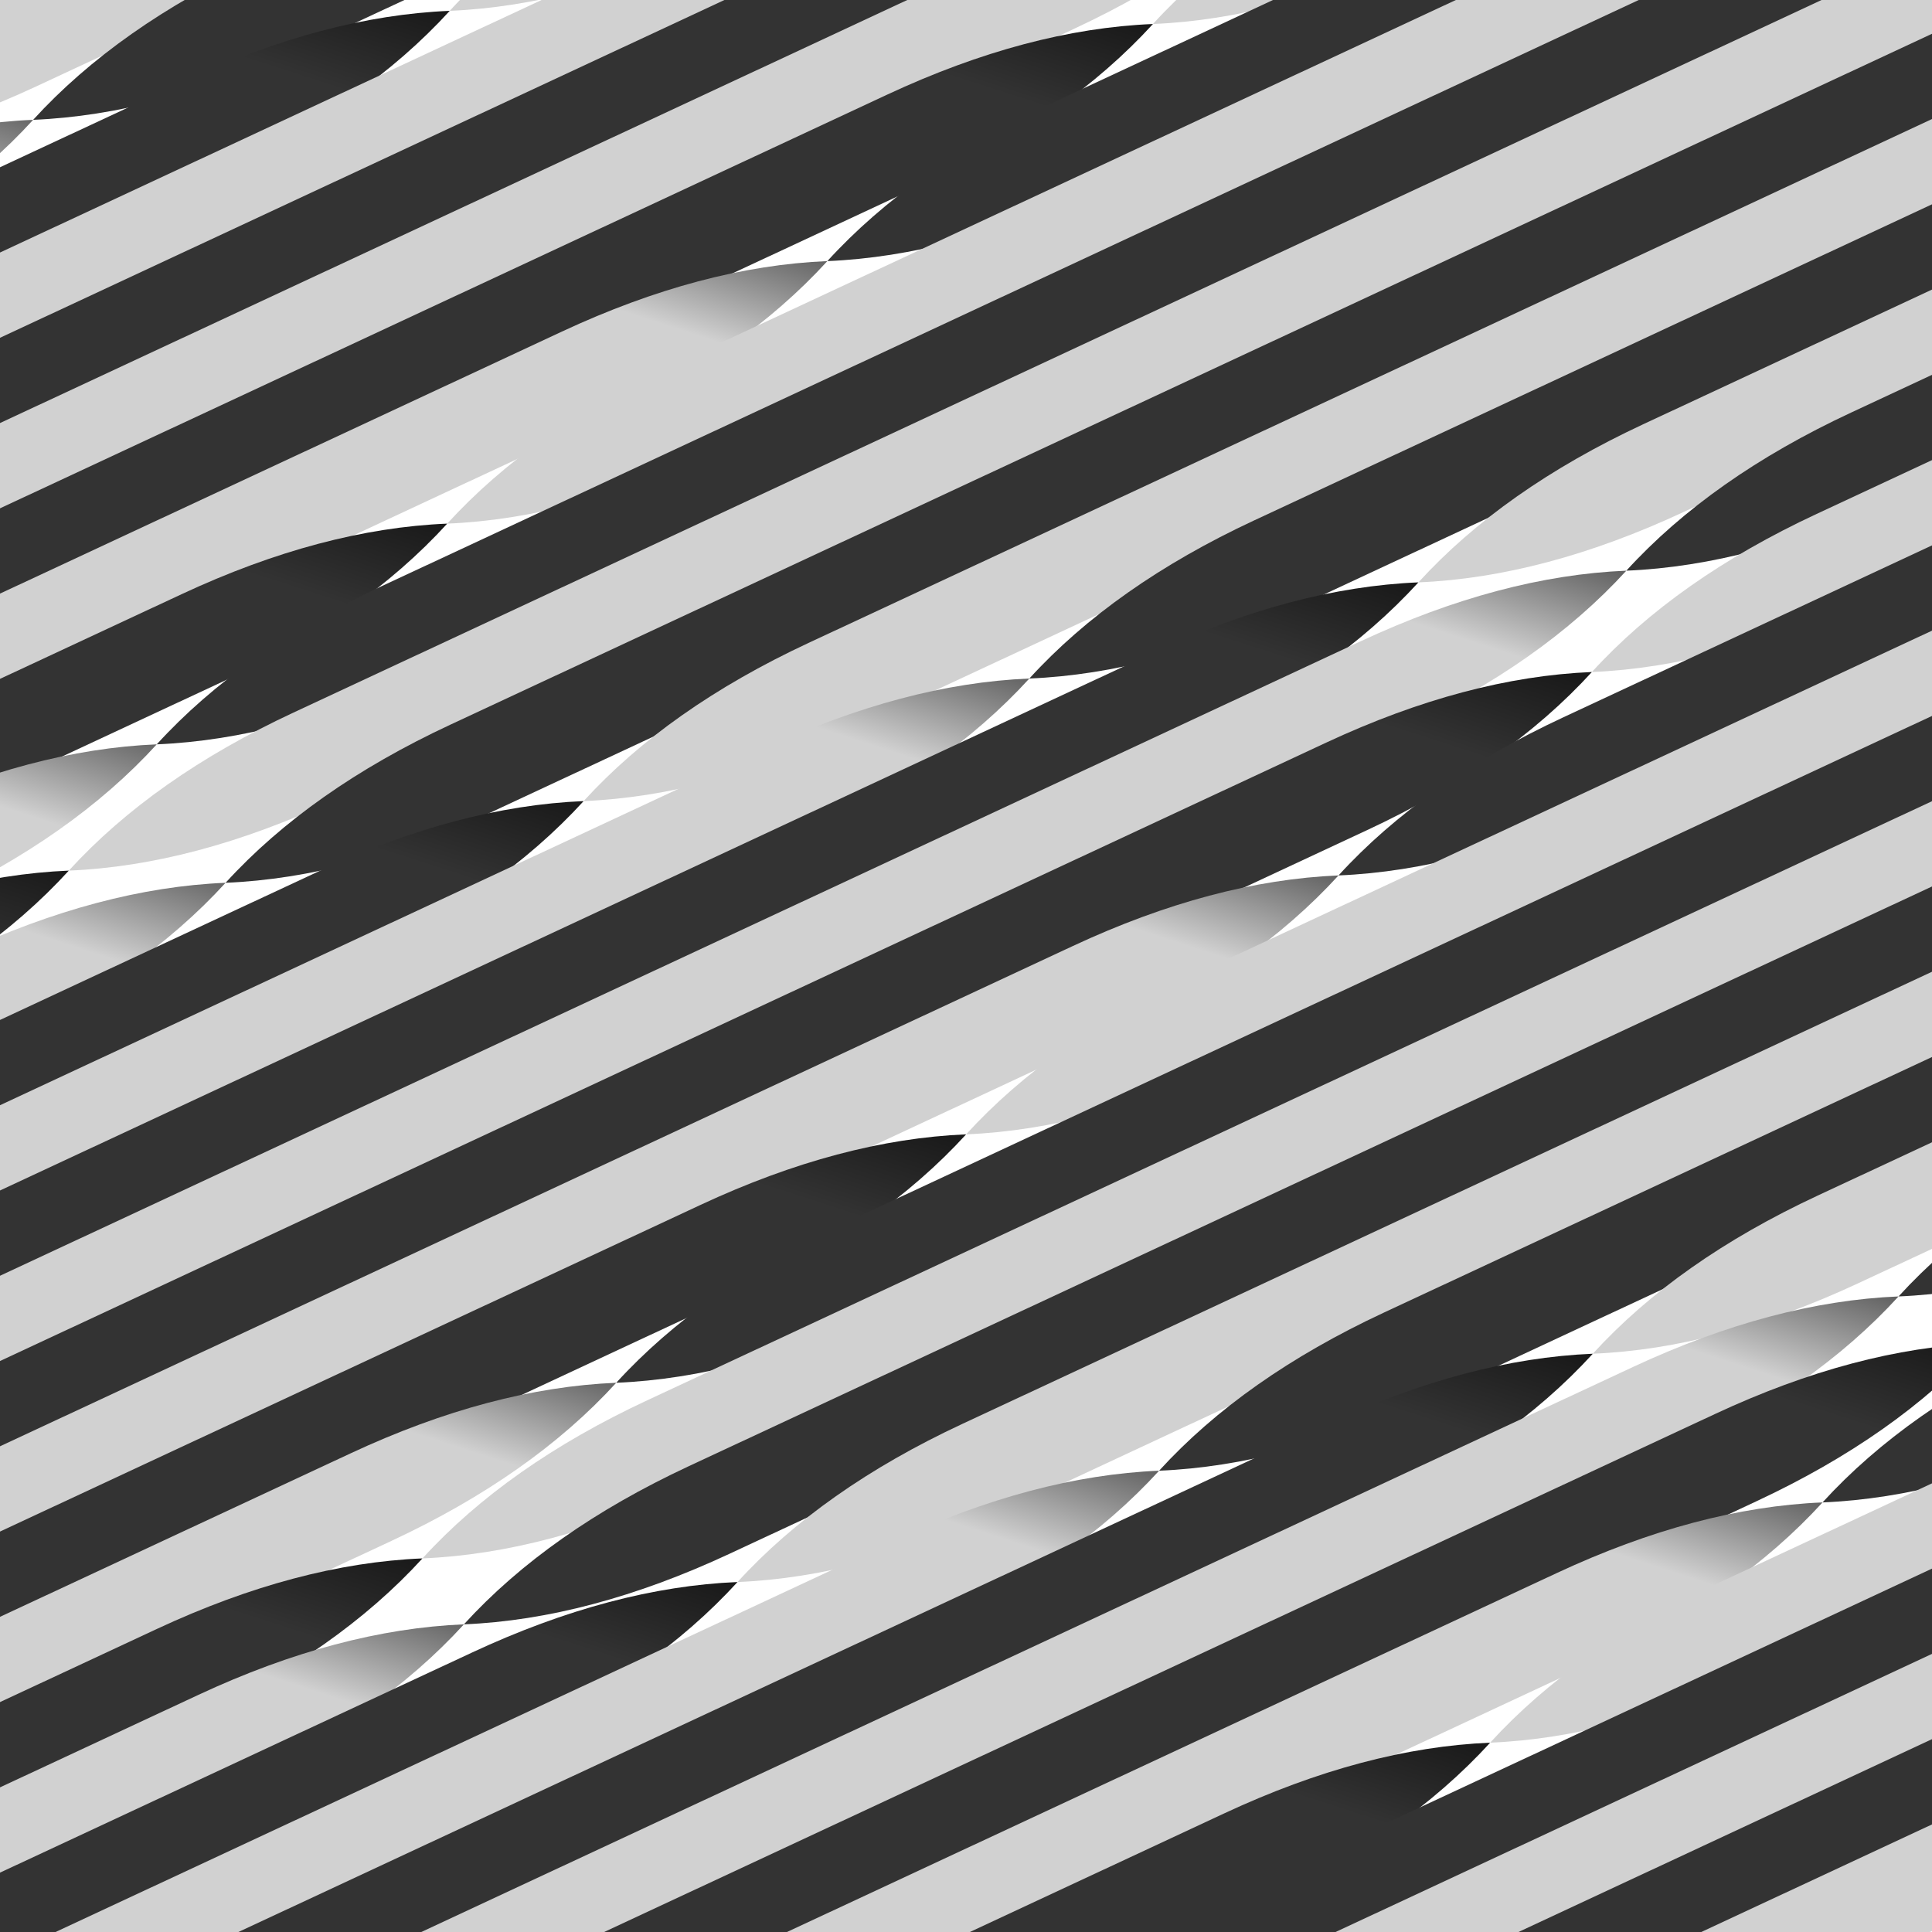
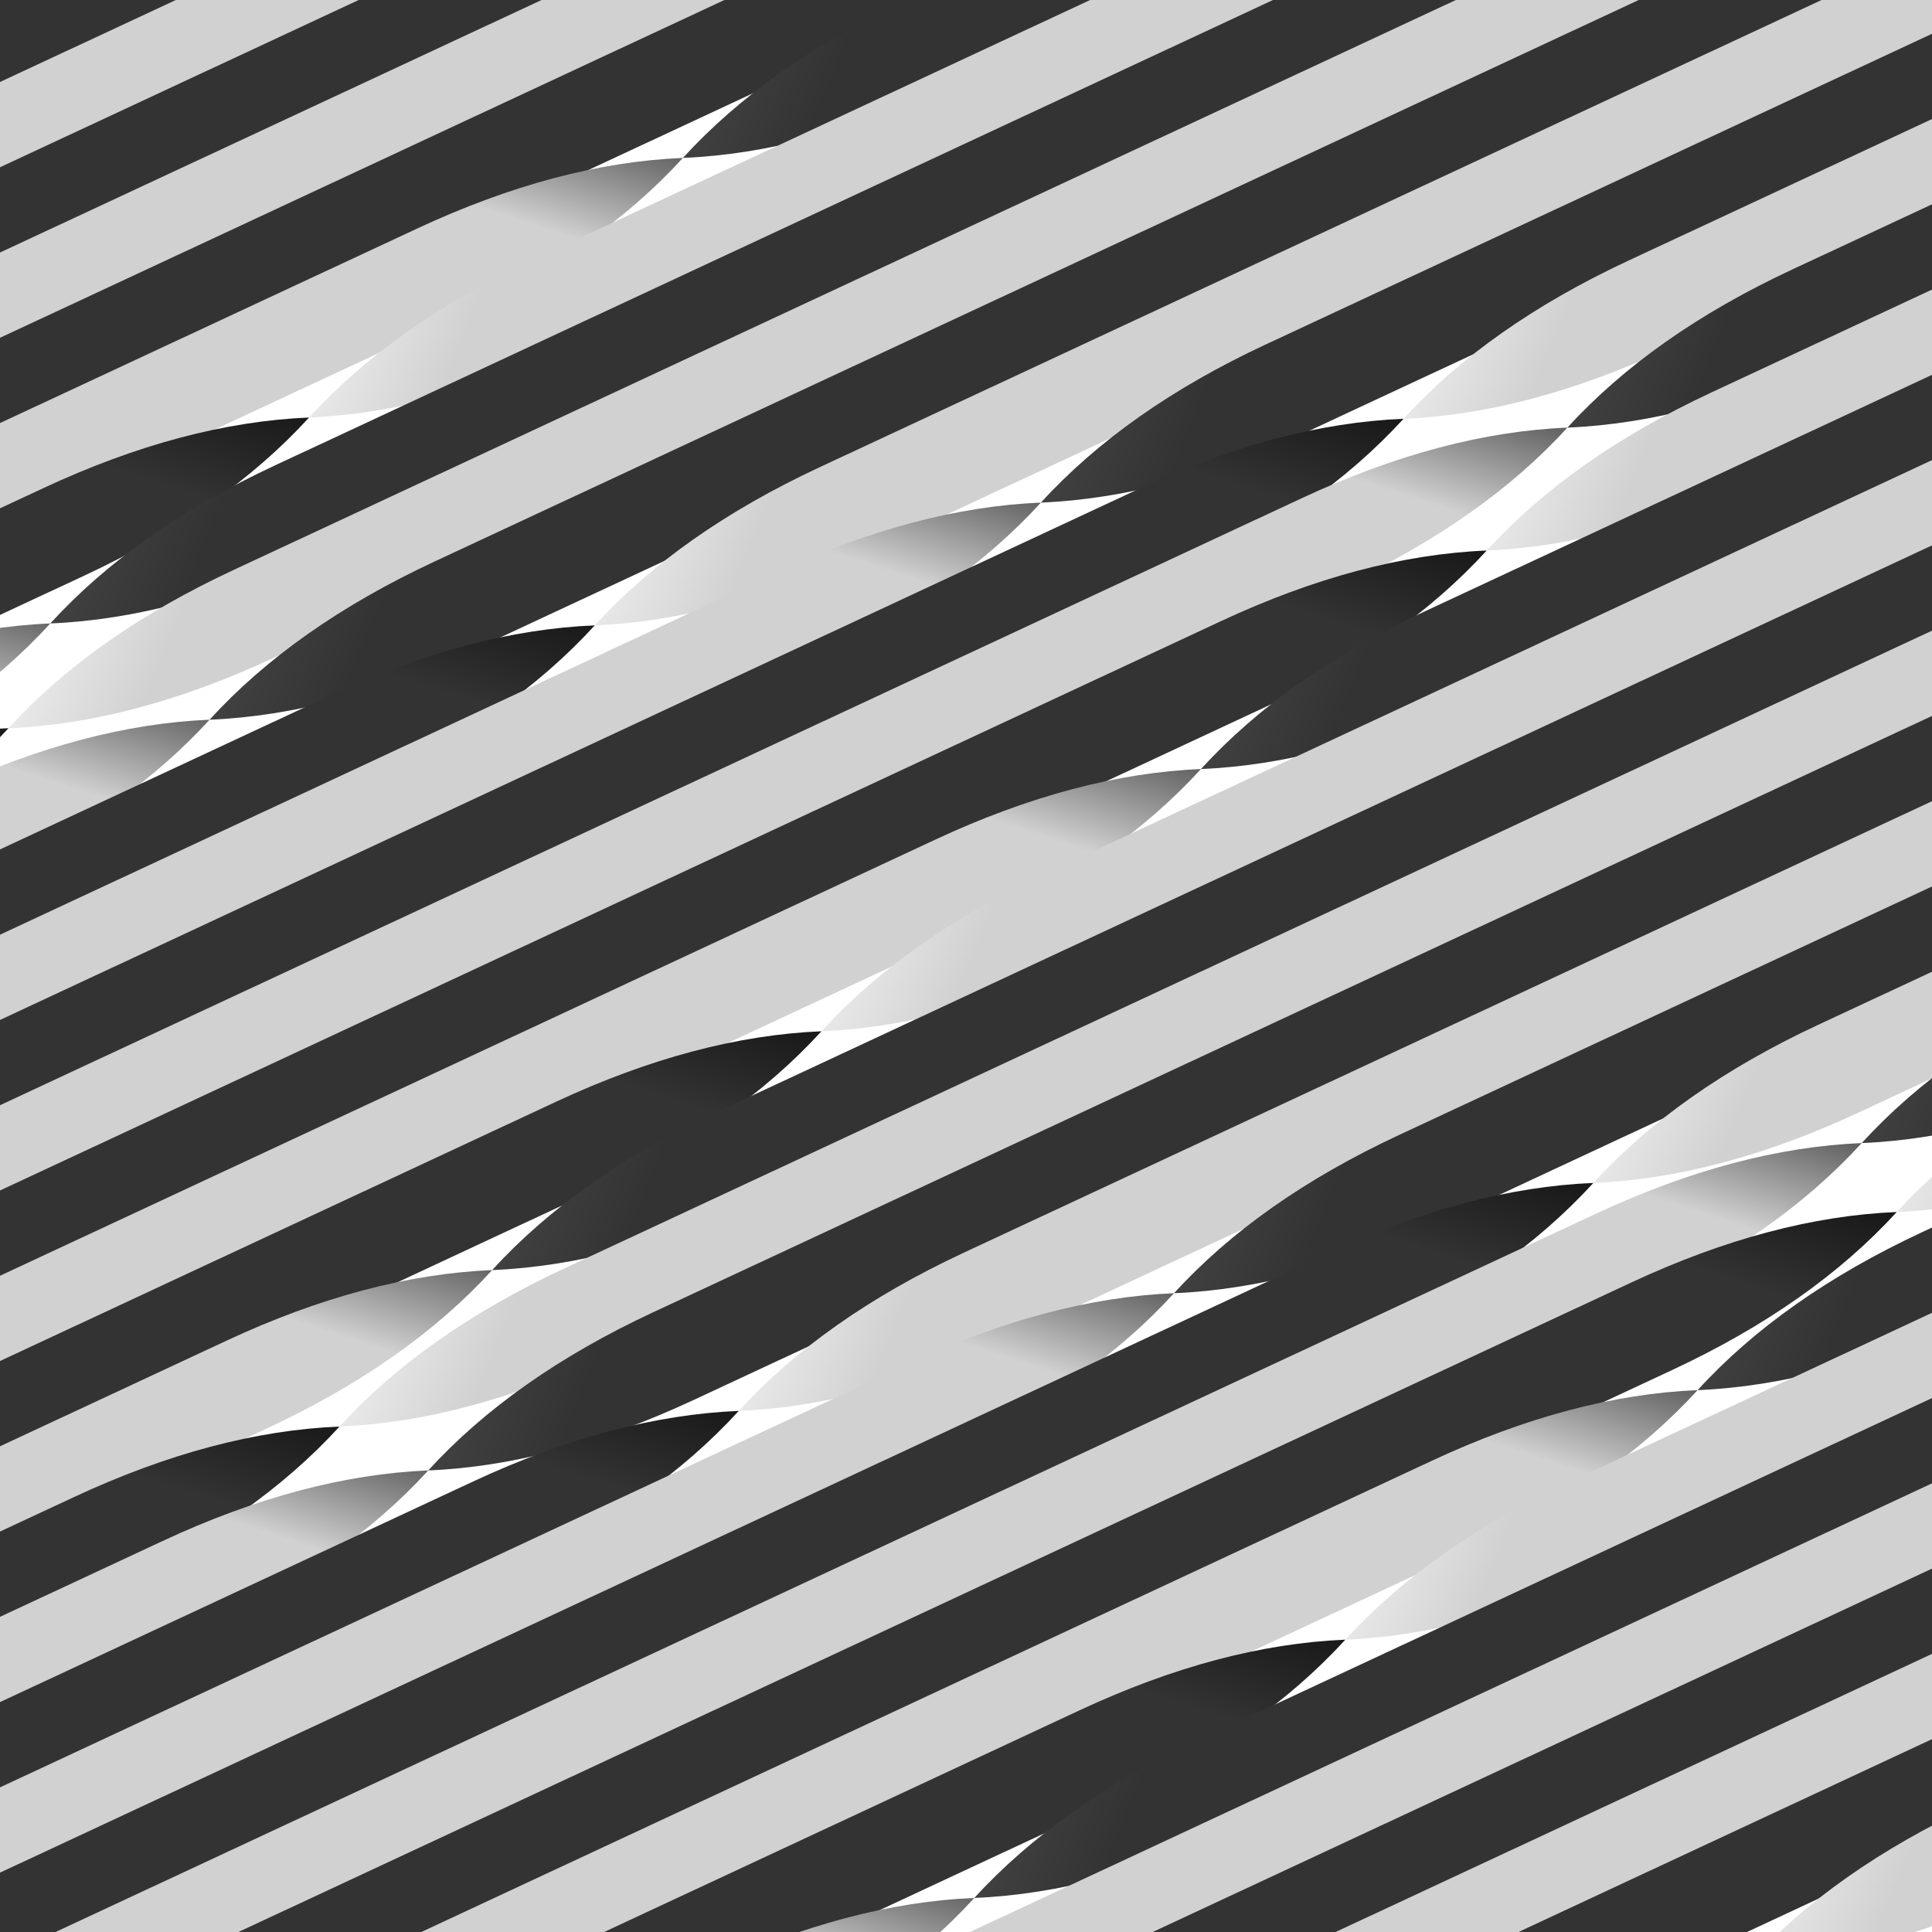
<svg xmlns="http://www.w3.org/2000/svg" xmlns:html="http://www.w3.org/1999/xhtml" width="500" height="500" style="background: rgb(136, 136, 136);" version="1.1">
  <html:defs>
    <html:style type="text/css">
html, body { height: 100%; margin: 0px; background: rgb(34, 34, 34); }
body, #prev, #next { height: 100%; box-sizing: border-box; display: -webkit-flex; flex-direction: column; justify-content: center; }
#prev, #next { position: absolute; top: 0px; color: rgb(209, 209, 209); font-size: 70px; text-decoration: none; padding: 20px; }
#prev { left: 0px; }
#next { right: 0px; }
svg { margin: auto; }
.fa { display: inline-block; font-style: normal; font-variant: normal; font-weight: normal; font-stretch: normal; line-height: 1; font-family: FontAwesome; font-size: inherit; text-rendering: auto; -webkit-font-smoothing: antialiased; }
.fa-twitter::before { content: ''; }
.fa-github::before { content: ''; }
.fa-th::before { content: ''; }
footer { text-align: center; margin-bottom: 25px; }
a { color: rgb(209, 209, 209); text-decoration: none; padding: 10px; }</html:style>
  </html:defs>
  <g transform="rotate(-25,250,250)">
    <linearGradient id="gradient0" x1="0%" x2="100%" y1="5%" y2="0%">
      <stop offset="0.9" stop-color="#d1d1d1" />
      <stop offset="1" stop-color="#444" />
    </linearGradient>
    <linearGradient id="gradient1" x1="0%" x2="100%" y1="5%" y2="0%">
      <stop offset="0.9" stop-color="#333" />
      <stop offset="1" stop-color="#111" />
    </linearGradient>
-     <g transform="translate(-191.7849,-83)">
-       <path fill="#d1d1d1" transform="translate(500)scale(-1 1)" d="M-300,0 L180,0 Q220,0 250,12.5 L250,12.5 Q220,25 180,25 L-300,25 Z" />
+     <linearGradient id="gradient2" x1="0%" x2="100%" y1="5%" y2="0%">
+       <stop offset="0.9" stop-color="#333" />
+       <stop offset="1" stop-color="#444" />
+     </linearGradient>
+     <linearGradient id="gradient3" x1="0%" x2="100%" y1="5%" y2="0%">
+       <stop offset="0.9" stop-color="#d1d1d1" />
+       <stop offset="1" stop-color="#eee" />
+     </linearGradient>
+     <g transform="translate(6.287779,-83)">
+       <path fill="url(#gradient3)" transform="translate(500)scale(-1 1)" d="M-300,0 L180,0 Q220,0 250,12.5 L250,12.5 Q220,25 180,25 L-300,25 Z" />
      <path fill="url(#gradient1)" transform="" d="M-300,0 L180,0 Q220,0 250,12.5 L250,12.5 Q220,25 180,25 L-300,25 Z" />
    </g>
-     <g transform="translate(-126.2533,-63)">
-       <path fill="#333" transform="translate(500)scale(-1 1)" d="M-300,0 L180,0 Q220,0 250,12.5 L250,12.5 Q220,25 180,25 L-300,25 Z" />
+     <g transform="translate(118.0622,-63)">
+       <path fill="url(#gradient2)" transform="translate(500)scale(-1 1)" d="M-300,0 L180,0 Q220,0 250,12.5 L250,12.5 Q220,25 180,25 L-300,25 Z" />
      <path fill="url(#gradient0)" transform="" d="M-300,0 L180,0 Q220,0 250,12.5 L250,12.5 Q220,25 180,25 L-300,25 Z" />
    </g>
-     <g transform="translate(-16.61788,-43)">
-       <path fill="#d1d1d1" transform="translate(500)scale(-1 1)" d="M-300,0 L180,0 Q220,0 250,12.5 L250,12.5 Q220,25 180,25 L-300,25 Z" />
+     <g transform="translate(188.5941,-43)">
+       <path fill="url(#gradient3)" transform="translate(500)scale(-1 1)" d="M-300,0 L180,0 Q220,0 250,12.5 L250,12.5 Q220,25 180,25 L-300,25 Z" />
      <path fill="url(#gradient1)" transform="" d="M-300,0 L180,0 Q220,0 250,12.5 L250,12.5 Q220,25 180,25 L-300,25 Z" />
    </g>
-     <g transform="translate(98.82267,-23)">
-       <path fill="#333" transform="translate(500)scale(-1 1)" d="M-300,0 L180,0 Q220,0 250,12.5 L250,12.5 Q220,25 180,25 L-300,25 Z" />
+     <g transform="translate(193.2447,-23)">
+       <path fill="url(#gradient2)" transform="translate(500)scale(-1 1)" d="M-300,0 L180,0 Q220,0 250,12.5 L250,12.5 Q220,25 180,25 L-300,25 Z" />
      <path fill="url(#gradient0)" transform="" d="M-300,0 L180,0 Q220,0 250,12.5 L250,12.5 Q220,25 180,25 L-300,25 Z" />
    </g>
-     <g transform="translate(179.7416,-3)">
-       <path fill="#d1d1d1" transform="translate(500)scale(-1 1)" d="M-300,0 L180,0 Q220,0 250,12.5 L250,12.5 Q220,25 180,25 L-300,25 Z" />
+     <g transform="translate(130.3893,-3)">
+       <path fill="url(#gradient3)" transform="translate(500)scale(-1 1)" d="M-300,0 L180,0 Q220,0 250,12.5 L250,12.5 Q220,25 180,25 L-300,25 Z" />
      <path fill="url(#gradient1)" transform="" d="M-300,0 L180,0 Q220,0 250,12.5 L250,12.5 Q220,25 180,25 L-300,25 Z" />
    </g>
-     <g transform="translate(197.8716,17)">
-       <path fill="#333" transform="translate(500)scale(-1 1)" d="M-300,0 L180,0 Q220,0 250,12.5 L250,12.5 Q220,25 180,25 L-300,25 Z" />
+     <g transform="translate(21.9852,17)">
+       <path fill="url(#gradient2)" transform="translate(500)scale(-1 1)" d="M-300,0 L180,0 Q220,0 250,12.5 L250,12.5 Q220,25 180,25 L-300,25 Z" />
      <path fill="url(#gradient0)" transform="" d="M-300,0 L180,0 Q220,0 250,12.5 L250,12.5 Q220,25 180,25 L-300,25 Z" />
    </g>
-     <g transform="translate(146.8794,37)">
-       <path fill="#d1d1d1" transform="translate(500)scale(-1 1)" d="M-300,0 L180,0 Q220,0 250,12.5 L250,12.5 Q220,25 180,25 L-300,25 Z" />
+     <g transform="translate(-94.09896,37)">
+       <path fill="url(#gradient3)" transform="translate(500)scale(-1 1)" d="M-300,0 L180,0 Q220,0 250,12.5 L250,12.5 Q220,25 180,25 L-300,25 Z" />
      <path fill="url(#gradient1)" transform="" d="M-300,0 L180,0 Q220,0 250,12.5 L250,12.5 Q220,25 180,25 L-300,25 Z" />
    </g>
-     <g transform="translate(44.57798,57)">
-       <path fill="#333" transform="translate(500)scale(-1 1)" d="M-300,0 L180,0 Q220,0 250,12.5 L250,12.5 Q220,25 180,25 L-300,25 Z" />
+     <g transform="translate(-177.3116,57)">
+       <path fill="url(#gradient2)" transform="translate(500)scale(-1 1)" d="M-300,0 L180,0 Q220,0 250,12.5 L250,12.5 Q220,25 180,25 L-300,25 Z" />
      <path fill="url(#gradient0)" transform="" d="M-300,0 L180,0 Q220,0 250,12.5 L250,12.5 Q220,25 180,25 L-300,25 Z" />
    </g>
-     <g transform="translate(-73.29583,77)">
-       <path fill="#d1d1d1" transform="translate(500)scale(-1 1)" d="M-300,0 L180,0 Q220,0 250,12.5 L250,12.5 Q220,25 180,25 L-300,25 Z" />
+     <g transform="translate(-198.5843,77)">
+       <path fill="url(#gradient3)" transform="translate(500)scale(-1 1)" d="M-300,0 L180,0 Q220,0 250,12.5 L250,12.5 Q220,25 180,25 L-300,25 Z" />
      <path fill="url(#gradient1)" transform="" d="M-300,0 L180,0 Q220,0 250,12.5 L250,12.5 Q220,25 180,25 L-300,25 Z" />
    </g>
-     <g transform="translate(-165.5653,97)">
-       <path fill="#333" transform="translate(500)scale(-1 1)" d="M-300,0 L180,0 Q220,0 250,12.5 L250,12.5 Q220,25 180,25 L-300,25 Z" />
+     <g transform="translate(-150.4857,97)">
+       <path fill="url(#gradient2)" transform="translate(500)scale(-1 1)" d="M-300,0 L180,0 Q220,0 250,12.5 L250,12.5 Q220,25 180,25 L-300,25 Z" />
      <path fill="url(#gradient0)" transform="" d="M-300,0 L180,0 Q220,0 250,12.5 L250,12.5 Q220,25 180,25 L-300,25 Z" />
    </g>
-     <g transform="translate(-199.998,117)">
-       <path fill="#d1d1d1" transform="translate(500)scale(-1 1)" d="M-300,0 L180,0 Q220,0 250,12.5 L250,12.5 Q220,25 180,25 L-300,25 Z" />
+     <g transform="translate(-49.81814,117)">
+       <path fill="url(#gradient3)" transform="translate(500)scale(-1 1)" d="M-300,0 L180,0 Q220,0 250,12.5 L250,12.5 Q220,25 180,25 L-300,25 Z" />
      <path fill="url(#gradient1)" transform="" d="M-300,0 L180,0 Q220,0 250,12.5 L250,12.5 Q220,25 180,25 L-300,25 Z" />
    </g>
-     <g transform="translate(-164.5657,137)">
-       <path fill="#333" transform="translate(500)scale(-1 1)" d="M-300,0 L180,0 Q220,0 250,12.5 L250,12.5 Q220,25 180,25 L-300,25 Z" />
+     <g transform="translate(68.25233,137)">
+       <path fill="url(#gradient2)" transform="translate(500)scale(-1 1)" d="M-300,0 L180,0 Q220,0 250,12.5 L250,12.5 Q220,25 180,25 L-300,25 Z" />
      <path fill="url(#gradient0)" transform="" d="M-300,0 L180,0 Q220,0 250,12.5 L250,12.5 Q220,25 180,25 L-300,25 Z" />
    </g>
-     <g transform="translate(-71.64586,157)">
-       <path fill="#d1d1d1" transform="translate(500)scale(-1 1)" d="M-300,0 L180,0 Q220,0 250,12.5 L250,12.5 Q220,25 180,25 L-300,25 Z" />
+     <g transform="translate(162.4803,157)">
+       <path fill="url(#gradient3)" transform="translate(500)scale(-1 1)" d="M-300,0 L180,0 Q220,0 250,12.5 L250,12.5 Q220,25 180,25 L-300,25 Z" />
      <path fill="url(#gradient1)" transform="" d="M-300,0 L180,0 Q220,0 250,12.5 L250,12.5 Q220,25 180,25 L-300,25 Z" />
    </g>
-     <g transform="translate(46.30197,177)">
-       <path fill="#333" transform="translate(500)scale(-1 1)" d="M-300,0 L180,0 Q220,0 250,12.5 L250,12.5 Q220,25 180,25 L-300,25 Z" />
+     <g transform="translate(199.9492,177)">
+       <path fill="url(#gradient2)" transform="translate(500)scale(-1 1)" d="M-300,0 L180,0 Q220,0 250,12.5 L250,12.5 Q220,25 180,25 L-300,25 Z" />
      <path fill="url(#gradient0)" transform="" d="M-300,0 L180,0 Q220,0 250,12.5 L250,12.5 Q220,25 180,25 L-300,25 Z" />
    </g>
-     <g transform="translate(148.0752,197)">
-       <path fill="#d1d1d1" transform="translate(500)scale(-1 1)" d="M-300,0 L180,0 Q220,0 250,12.5 L250,12.5 Q220,25 180,25 L-300,25 Z" />
+     <g transform="translate(167.5701,197)">
+       <path fill="url(#gradient3)" transform="translate(500)scale(-1 1)" d="M-300,0 L180,0 Q220,0 250,12.5 L250,12.5 Q220,25 180,25 L-300,25 Z" />
      <path fill="url(#gradient1)" transform="" d="M-300,0 L180,0 Q220,0 250,12.5 L250,12.5 Q220,25 180,25 L-300,25 Z" />
    </g>
-     <g transform="translate(198.1215,217)">
-       <path fill="#333" transform="translate(500)scale(-1 1)" d="M-300,0 L180,0 Q220,0 250,12.5 L250,12.5 Q220,25 180,25 L-300,25 Z" />
+     <g transform="translate(76.65397,217)">
+       <path fill="url(#gradient2)" transform="translate(500)scale(-1 1)" d="M-300,0 L180,0 Q220,0 250,12.5 L250,12.5 Q220,25 180,25 L-300,25 Z" />
      <path fill="url(#gradient0)" transform="" d="M-300,0 L180,0 Q220,0 250,12.5 L250,12.5 Q220,25 180,25 L-300,25 Z" />
    </g>
-     <g transform="translate(178.9582,237)">
-       <path fill="#d1d1d1" transform="translate(500)scale(-1 1)" d="M-300,0 L180,0 Q220,0 250,12.5 L250,12.5 Q220,25 180,25 L-300,25 Z" />
+     <g transform="translate(-41.03962,237)">
+       <path fill="url(#gradient3)" transform="translate(500)scale(-1 1)" d="M-300,0 L180,0 Q220,0 250,12.5 L250,12.5 Q220,25 180,25 L-300,25 Z" />
      <path fill="url(#gradient1)" transform="" d="M-300,0 L180,0 Q220,0 250,12.5 L250,12.5 Q220,25 180,25 L-300,25 Z" />
    </g>
-     <g transform="translate(97.27974,257)">
-       <path fill="#333" transform="translate(500)scale(-1 1)" d="M-300,0 L180,0 Q220,0 250,12.5 L250,12.5 Q220,25 180,25 L-300,25 Z" />
+     <g transform="translate(-144.3969,257)">
+       <path fill="url(#gradient2)" transform="translate(500)scale(-1 1)" d="M-300,0 L180,0 Q220,0 250,12.5 L250,12.5 Q220,25 180,25 L-300,25 Z" />
      <path fill="url(#gradient0)" transform="" d="M-300,0 L180,0 Q220,0 250,12.5 L250,12.5 Q220,25 180,25 L-300,25 Z" />
    </g>
-     <g transform="translate(-18.38137,277)">
-       <path fill="#d1d1d1" transform="translate(500)scale(-1 1)" d="M-300,0 L180,0 Q220,0 250,12.5 L250,12.5 Q220,25 180,25 L-300,25 Z" />
+     <g transform="translate(-197.3122,277)">
+       <path fill="url(#gradient3)" transform="translate(500)scale(-1 1)" d="M-300,0 L180,0 Q220,0 250,12.5 L250,12.5 Q220,25 180,25 L-300,25 Z" />
      <path fill="url(#gradient1)" transform="" d="M-300,0 L180,0 Q220,0 250,12.5 L250,12.5 Q220,25 180,25 L-300,25 Z" />
    </g>
-     <g transform="translate(-127.6213,297)">
-       <path fill="#333" transform="translate(500)scale(-1 1)" d="M-300,0 L180,0 Q220,0 250,12.5 L250,12.5 Q220,25 180,25 L-300,25 Z" />
+     <g transform="translate(-181.3006,297)">
+       <path fill="url(#gradient2)" transform="translate(500)scale(-1 1)" d="M-300,0 L180,0 Q220,0 250,12.5 L250,12.5 Q220,25 180,25 L-300,25 Z" />
      <path fill="url(#gradient0)" transform="" d="M-300,0 L180,0 Q220,0 250,12.5 L250,12.5 Q220,25 180,25 L-300,25 Z" />
    </g>
-     <g transform="translate(-192.2795,317)">
-       <path fill="#d1d1d1" transform="translate(500)scale(-1 1)" d="M-300,0 L180,0 Q220,0 250,12.5 L250,12.5 Q220,25 180,25 L-300,25 Z" />
+     <g transform="translate(-101.9556,317)">
+       <path fill="url(#gradient3)" transform="translate(500)scale(-1 1)" d="M-300,0 L180,0 Q220,0 250,12.5 L250,12.5 Q220,25 180,25 L-300,25 Z" />
      <path fill="url(#gradient1)" transform="" d="M-300,0 L180,0 Q220,0 250,12.5 L250,12.5 Q220,25 180,25 L-300,25 Z" />
    </g>
-     <g transform="translate(-189.7689,337)">
-       <path fill="#333" transform="translate(500)scale(-1 1)" d="M-300,0 L180,0 Q220,0 250,12.5 L250,12.5 Q220,25 180,25 L-300,25 Z" />
+     <g transform="translate(13.00551,337)">
+       <path fill="url(#gradient2)" transform="translate(500)scale(-1 1)" d="M-300,0 L180,0 Q220,0 250,12.5 L250,12.5 Q220,25 180,25 L-300,25 Z" />
      <path fill="url(#gradient0)" transform="" d="M-300,0 L180,0 Q220,0 250,12.5 L250,12.5 Q220,25 180,25 L-300,25 Z" />
    </g>
-     <g transform="translate(-120.9666,357)">
-       <path fill="#d1d1d1" transform="translate(500)scale(-1 1)" d="M-300,0 L180,0 Q220,0 250,12.5 L250,12.5 Q220,25 180,25 L-300,25 Z" />
+     <g transform="translate(123.4234,357)">
+       <path fill="url(#gradient3)" transform="translate(500)scale(-1 1)" d="M-300,0 L180,0 Q220,0 250,12.5 L250,12.5 Q220,25 180,25 L-300,25 Z" />
      <path fill="url(#gradient1)" transform="" d="M-300,0 L180,0 Q220,0 250,12.5 L250,12.5 Q220,25 180,25 L-300,25 Z" />
    </g>
-     <g transform="translate(-9.907128,377)">
-       <path fill="#333" transform="translate(500)scale(-1 1)" d="M-300,0 L180,0 Q220,0 250,12.5 L250,12.5 Q220,25 180,25 L-300,25 Z" />
+     <g transform="translate(190.7259,377)">
+       <path fill="url(#gradient2)" transform="translate(500)scale(-1 1)" d="M-300,0 L180,0 Q220,0 250,12.5 L250,12.5 Q220,25 180,25 L-300,25 Z" />
      <path fill="url(#gradient0)" transform="" d="M-300,0 L180,0 Q220,0 250,12.5 L250,12.5 Q220,25 180,25 L-300,25 Z" />
    </g>
-     <g transform="translate(104.6132,397)">
-       <path fill="#d1d1d1" transform="translate(500)scale(-1 1)" d="M-300,0 L180,0 Q220,0 250,12.5 L250,12.5 Q220,25 180,25 L-300,25 Z" />
+     <g transform="translate(191.4024,397)">
+       <path fill="url(#gradient3)" transform="translate(500)scale(-1 1)" d="M-300,0 L180,0 Q220,0 250,12.5 L250,12.5 Q220,25 180,25 L-300,25 Z" />
      <path fill="url(#gradient1)" transform="" d="M-300,0 L180,0 Q220,0 250,12.5 L250,12.5 Q220,25 180,25 L-300,25 Z" />
    </g>
-     <g transform="translate(182.5891,417)">
-       <path fill="#333" transform="translate(500)scale(-1 1)" d="M-300,0 L180,0 Q220,0 250,12.5 L250,12.5 Q220,25 180,25 L-300,25 Z" />
+     <g transform="translate(125.2165,417)">
+       <path fill="url(#gradient2)" transform="translate(500)scale(-1 1)" d="M-300,0 L180,0 Q220,0 250,12.5 L250,12.5 Q220,25 180,25 L-300,25 Z" />
      <path fill="url(#gradient0)" transform="" d="M-300,0 L180,0 Q220,0 250,12.5 L250,12.5 Q220,25 180,25 L-300,25 Z" />
    </g>
-     <g transform="translate(196.7813,437)">
-       <path fill="#d1d1d1" transform="translate(500)scale(-1 1)" d="M-300,0 L180,0 Q220,0 250,12.5 L250,12.5 Q220,25 180,25 L-300,25 Z" />
+     <g transform="translate(15.28891,437)">
+       <path fill="url(#gradient3)" transform="translate(500)scale(-1 1)" d="M-300,0 L180,0 Q220,0 250,12.5 L250,12.5 Q220,25 180,25 L-300,25 Z" />
      <path fill="url(#gradient1)" transform="" d="M-300,0 L180,0 Q220,0 250,12.5 L250,12.5 Q220,25 180,25 L-300,25 Z" />
    </g>
-     <g transform="translate(142.2322,457)">
-       <path fill="#333" transform="translate(500)scale(-1 1)" d="M-300,0 L180,0 Q220,0 250,12.5 L250,12.5 Q220,25 180,25 L-300,25 Z" />
+     <g transform="translate(-99.97957,457)">
+       <path fill="url(#gradient2)" transform="translate(500)scale(-1 1)" d="M-300,0 L180,0 Q220,0 250,12.5 L250,12.5 Q220,25 180,25 L-300,25 Z" />
      <path fill="url(#gradient0)" transform="" d="M-300,0 L180,0 Q220,0 250,12.5 L250,12.5 Q220,25 180,25 L-300,25 Z" />
    </g>
-     <g transform="translate(37.99734,477)">
-       <path fill="#d1d1d1" transform="translate(500)scale(-1 1)" d="M-300,0 L180,0 Q220,0 250,12.5 L250,12.5 Q220,25 180,25 L-300,25 Z" />
+     <g transform="translate(-180.3223,477)">
+       <path fill="url(#gradient3)" transform="translate(500)scale(-1 1)" d="M-300,0 L180,0 Q220,0 250,12.5 L250,12.5 Q220,25 180,25 L-300,25 Z" />
      <path fill="url(#gradient1)" transform="" d="M-300,0 L180,0 Q220,0 250,12.5 L250,12.5 Q220,25 180,25 L-300,25 Z" />
    </g>
-     <g transform="translate(-79.51114,497)">
-       <path fill="#333" transform="translate(500)scale(-1 1)" d="M-300,0 L180,0 Q220,0 250,12.5 L250,12.5 Q220,25 180,25 L-300,25 Z" />
+     <g transform="translate(-197.6733,497)">
+       <path fill="url(#gradient2)" transform="translate(500)scale(-1 1)" d="M-300,0 L180,0 Q220,0 250,12.5 L250,12.5 Q220,25 180,25 L-300,25 Z" />
      <path fill="url(#gradient0)" transform="" d="M-300,0 L180,0 Q220,0 250,12.5 L250,12.5 Q220,25 180,25 L-300,25 Z" />
    </g>
-     <g transform="translate(-169.2441,517)">
-       <path fill="#d1d1d1" transform="translate(500)scale(-1 1)" d="M-300,0 L180,0 Q220,0 250,12.5 L250,12.5 Q220,25 180,25 L-300,25 Z" />
+     <g transform="translate(-145.9713,517)">
+       <path fill="url(#gradient3)" transform="translate(500)scale(-1 1)" d="M-300,0 L180,0 Q220,0 250,12.5 L250,12.5 Q220,25 180,25 L-300,25 Z" />
      <path fill="url(#gradient1)" transform="" d="M-300,0 L180,0 Q220,0 250,12.5 L250,12.5 Q220,25 180,25 L-300,25 Z" />
    </g>
-     <g transform="translate(-199.8552,537)">
-       <path fill="#333" transform="translate(500)scale(-1 1)" d="M-300,0 L180,0 Q220,0 250,12.5 L250,12.5 Q220,25 180,25 L-300,25 Z" />
+     <g transform="translate(-43.27732,537)">
+       <path fill="url(#gradient2)" transform="translate(500)scale(-1 1)" d="M-300,0 L180,0 Q220,0 250,12.5 L250,12.5 Q220,25 180,25 L-300,25 Z" />
      <path fill="url(#gradient0)" transform="" d="M-300,0 L180,0 Q220,0 250,12.5 L250,12.5 Q220,25 180,25 L-300,25 Z" />
    </g>
-     <g transform="translate(-160.6511,557)">
-       <path fill="#d1d1d1" transform="translate(500)scale(-1 1)" d="M-300,0 L180,0 Q220,0 250,12.5 L250,12.5 Q220,25 180,25 L-300,25 Z" />
+     <g transform="translate(74.53465,557)">
+       <path fill="url(#gradient3)" transform="translate(500)scale(-1 1)" d="M-300,0 L180,0 Q220,0 250,12.5 L250,12.5 Q220,25 180,25 L-300,25 Z" />
      <path fill="url(#gradient1)" transform="" d="M-300,0 L180,0 Q220,0 250,12.5 L250,12.5 Q220,25 180,25 L-300,25 Z" />
    </g>
  </g>
</svg>
